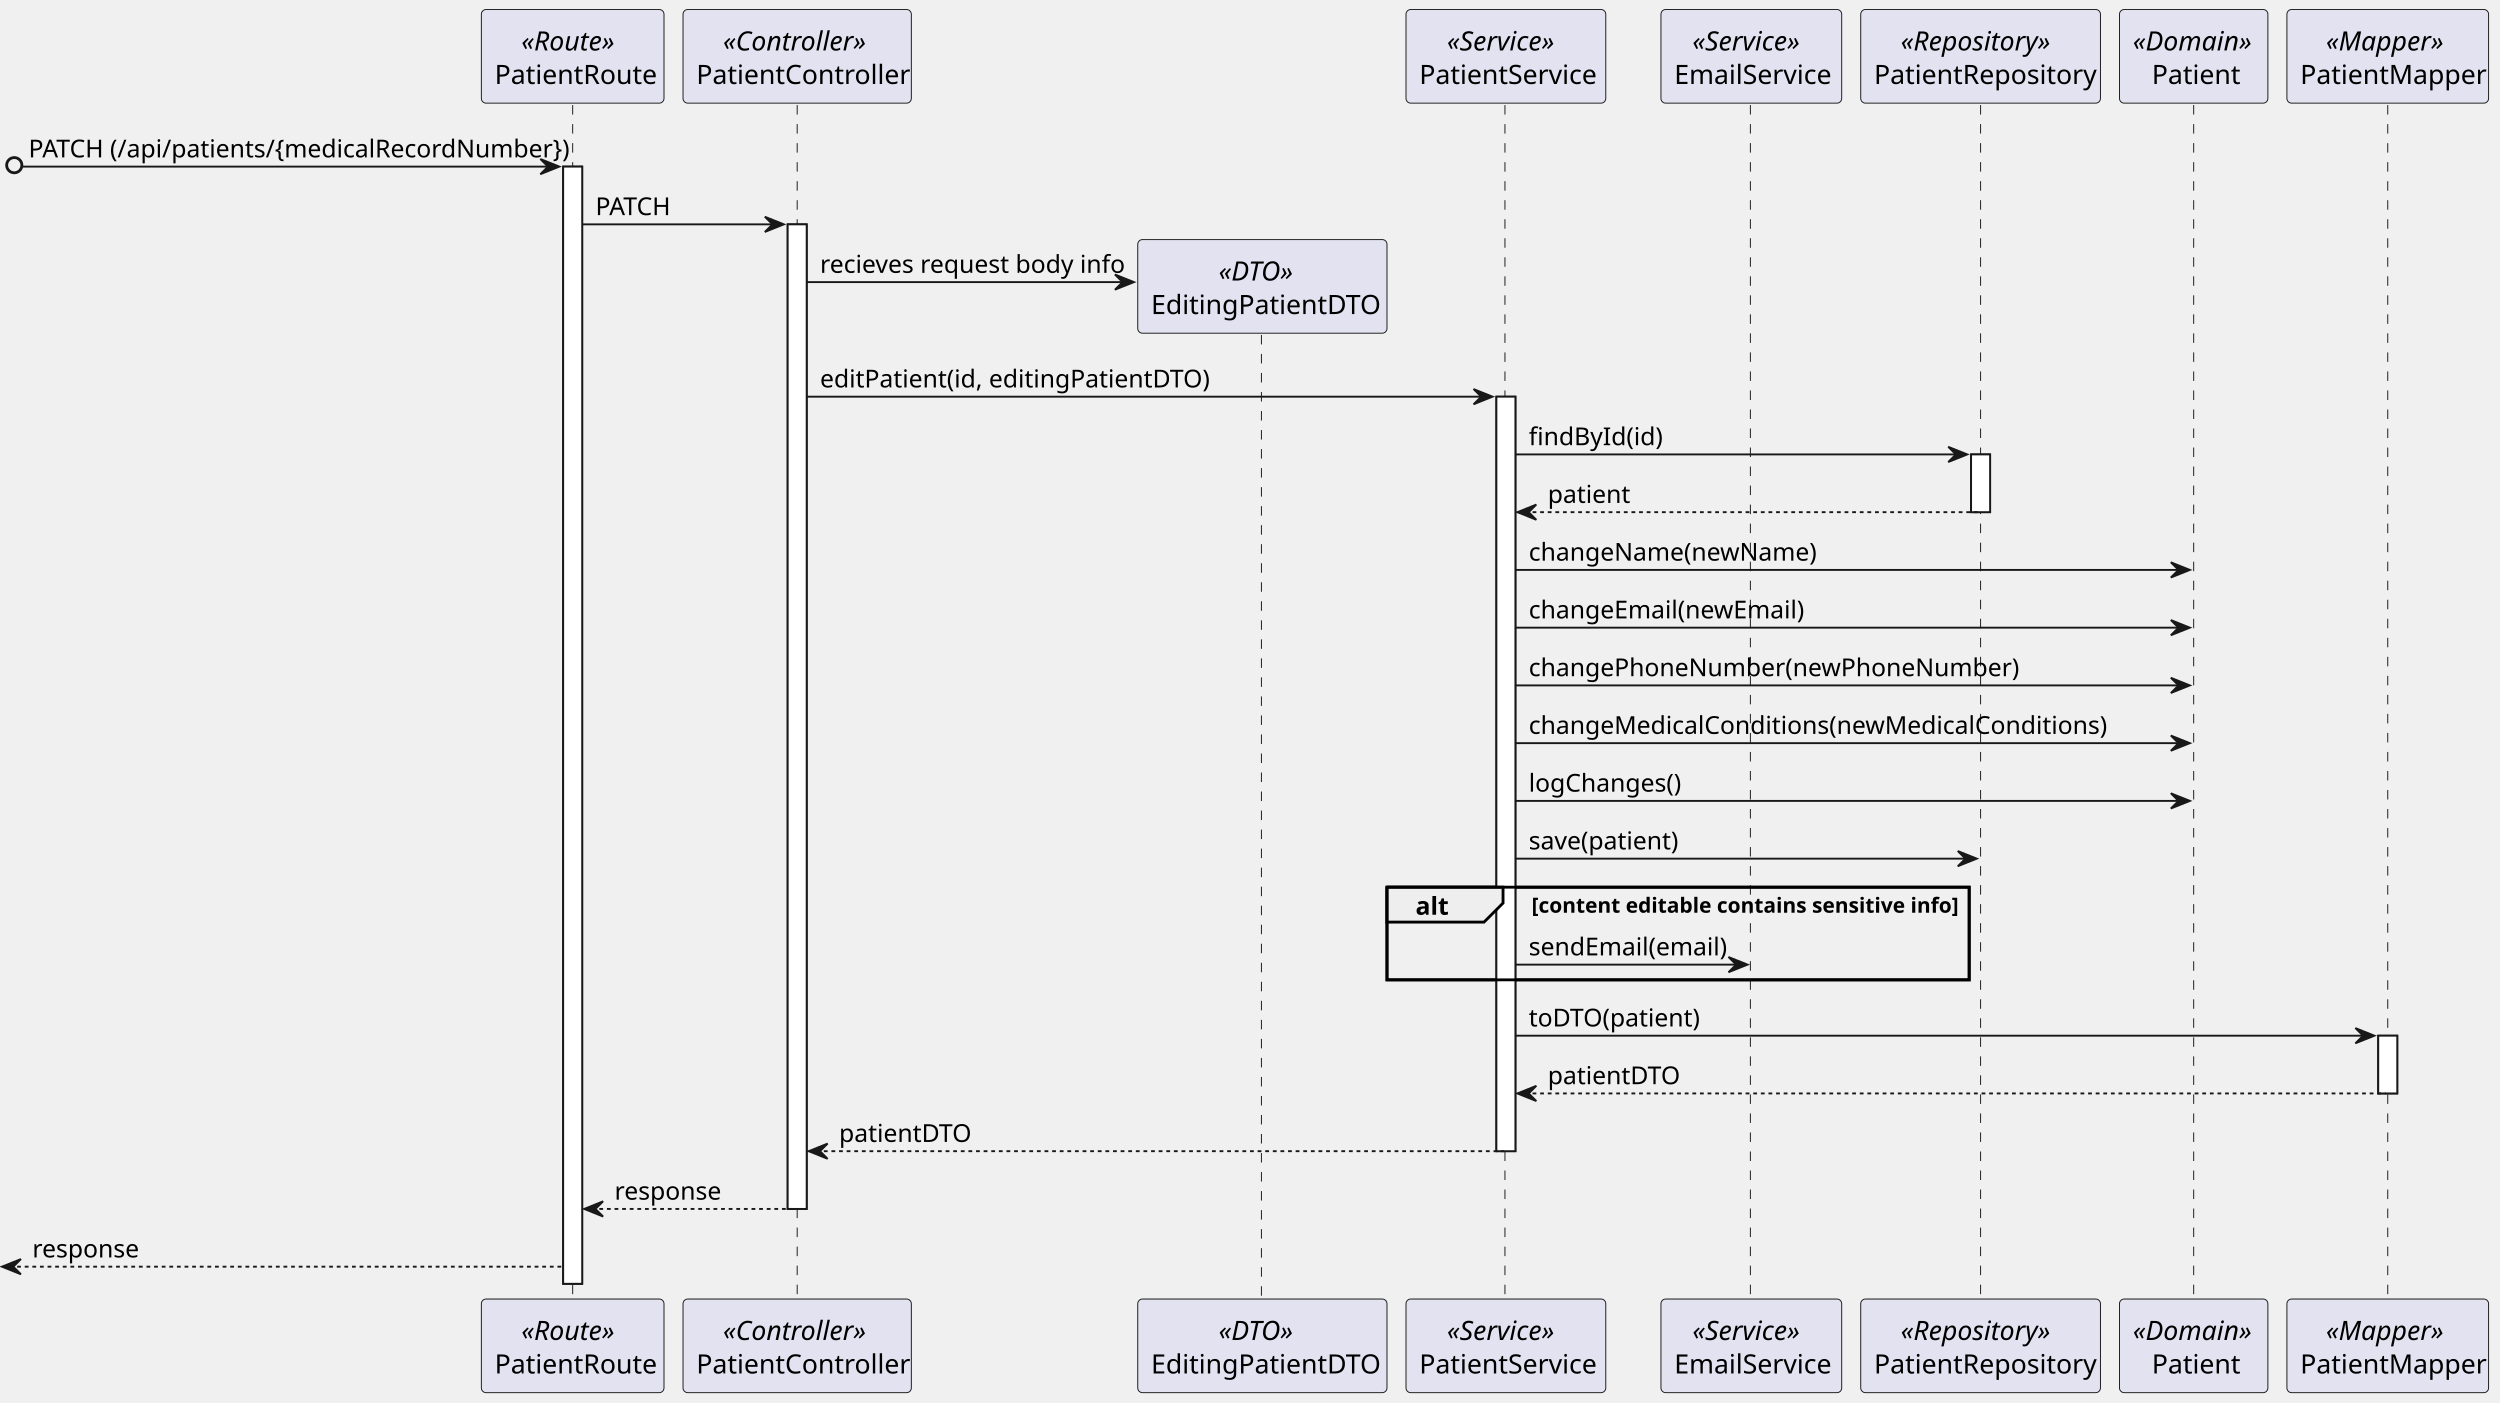
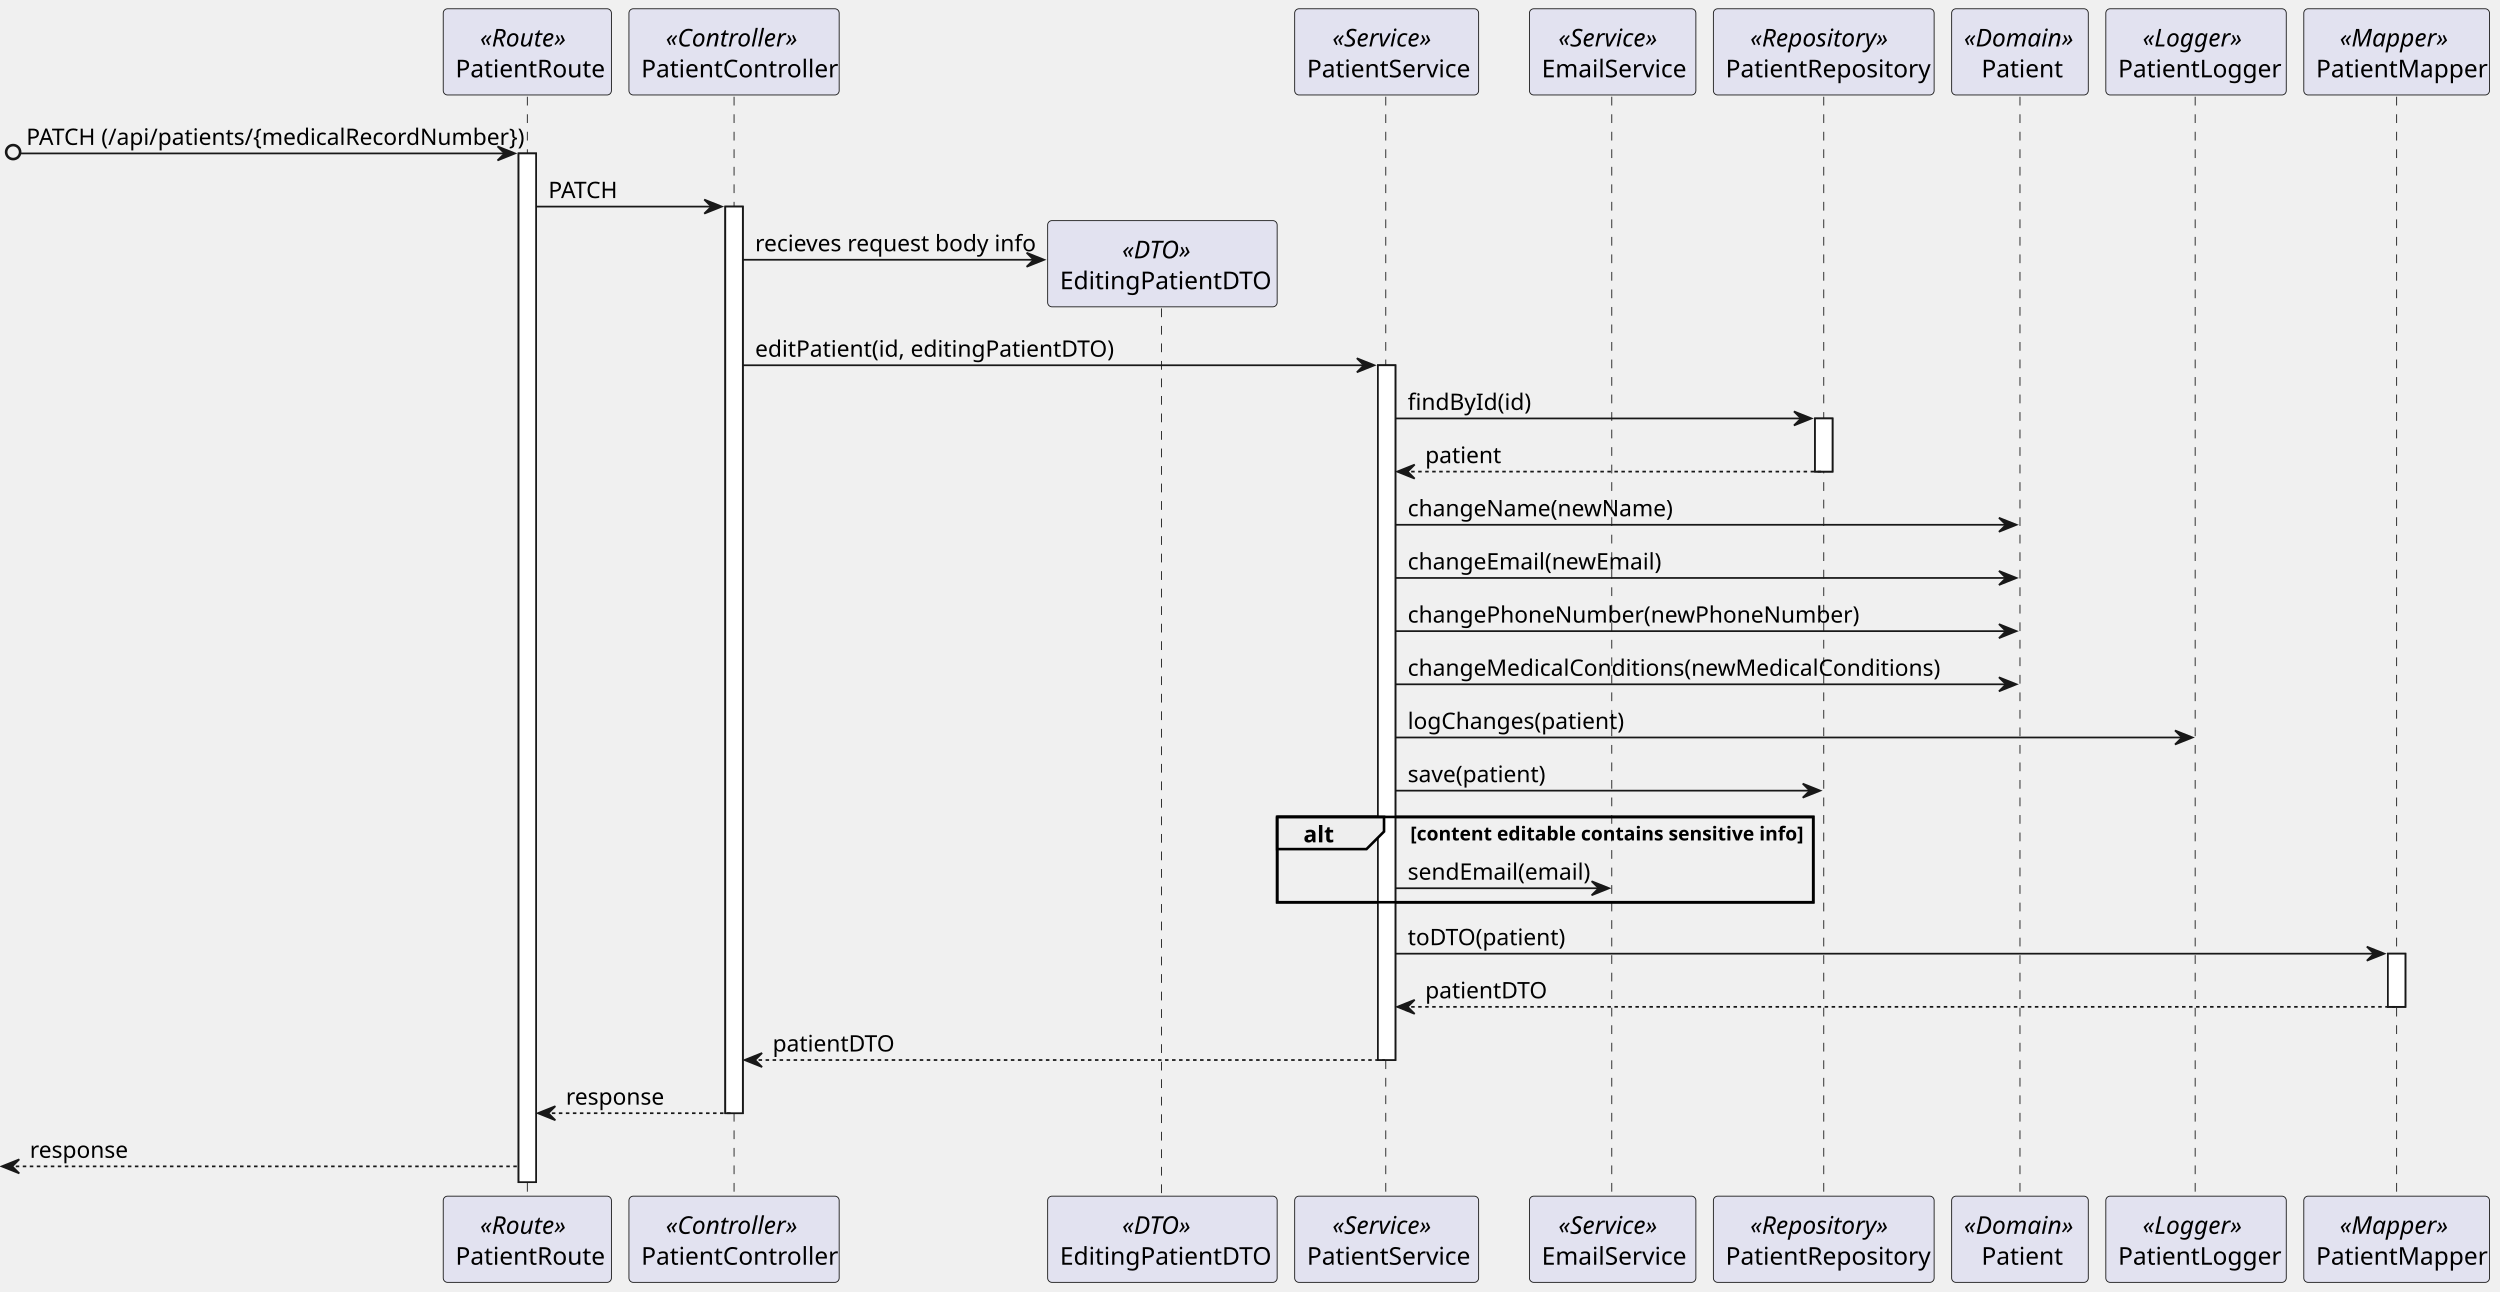
- <svg xmlns="http://www.w3.org/2000/svg" contentStyleType="text/css" height="737px" preserveAspectRatio="none" style="width:1314px;height:737px;background:#FFFFFF;" version="1.1" viewBox="0 0 1314 737" width="1314px" zoomAndPan="magnify">
+ <svg xmlns="http://www.w3.org/2000/svg" contentStyleType="text/css" height="737px" preserveAspectRatio="none" style="width:1427px;height:737px;background:#FFFFFF;" version="1.1" viewBox="0 0 1427 737" width="1427px" zoomAndPan="magnify">
  <defs />
  <g>
    <rect fill="#FFFFFF" height="587.195" style="stroke:#181818;stroke-width:1.0;" width="10" x="296" y="87.57" />
    <rect fill="#FFFFFF" height="517.492" style="stroke:#181818;stroke-width:1.0;" width="10" x="414" y="117.922" />
    <rect fill="#FFFFFF" height="396.57" style="stroke:#181818;stroke-width:1.0;" width="10" x="786.5" y="208.492" />
    <rect fill="#FFFFFF" height="30.352" style="stroke:#181818;stroke-width:1.0;" width="10" x="1036" y="238.844" />
-     <rect fill="#FFFFFF" height="30.352" style="stroke:#181818;stroke-width:1.0;" width="10" x="1250" y="544.359" />
+     <rect fill="#FFFFFF" height="30.352" style="stroke:#181818;stroke-width:1.0;" width="10" x="1363" y="544.359" />
    <rect fill="none" height="48.703" style="stroke:#000000;stroke-width:1.5;" width="306" x="729" y="466.305" />
    <line style="stroke:#181818;stroke-width:0.5;stroke-dasharray:5.0,5.0;" x1="301" x2="301" y1="55.219" y2="683.766" />
    <line style="stroke:#181818;stroke-width:0.5;stroke-dasharray:5.0,5.0;" x1="419" x2="419" y1="55.219" y2="683.766" />
    <line style="stroke:#181818;stroke-width:0.5;stroke-dasharray:5.0,5.0;" x1="663" x2="663" y1="166.031" y2="683.766" />
    <line style="stroke:#181818;stroke-width:0.5;stroke-dasharray:5.0,5.0;" x1="791" x2="791" y1="55.219" y2="683.766" />
    <line style="stroke:#181818;stroke-width:0.5;stroke-dasharray:5.0,5.0;" x1="920" x2="920" y1="55.219" y2="683.766" />
    <line style="stroke:#181818;stroke-width:0.5;stroke-dasharray:5.0,5.0;" x1="1041" x2="1041" y1="55.219" y2="683.766" />
    <line style="stroke:#181818;stroke-width:0.5;stroke-dasharray:5.0,5.0;" x1="1153" x2="1153" y1="55.219" y2="683.766" />
-     <line style="stroke:#181818;stroke-width:0.5;stroke-dasharray:5.0,5.0;" x1="1255" x2="1255" y1="55.219" y2="683.766" />
+     <line style="stroke:#181818;stroke-width:0.5;stroke-dasharray:5.0,5.0;" x1="1253" x2="1253" y1="55.219" y2="683.766" />
+     <line style="stroke:#181818;stroke-width:0.5;stroke-dasharray:5.0,5.0;" x1="1368" x2="1368" y1="55.219" y2="683.766" />
    <rect fill="#E2E2F0" height="49.219" rx="2.5" ry="2.5" style="stroke:#181818;stroke-width:0.5;" width="96" x="253" y="5" />
    <text fill="#000000" font-family="sans-serif" font-size="14" font-style="italic" lengthAdjust="spacing" textLength="54" x="274" y="26.533">«Route»</text>
    <text fill="#000000" font-family="sans-serif" font-size="14" lengthAdjust="spacing" textLength="82" x="260" y="44.143">PatientRoute</text>
    <rect fill="#E2E2F0" height="49.219" rx="2.5" ry="2.5" style="stroke:#181818;stroke-width:0.5;" width="96" x="253" y="682.766" />
    <text fill="#000000" font-family="sans-serif" font-size="14" font-style="italic" lengthAdjust="spacing" textLength="54" x="274" y="704.299">«Route»</text>
    <text fill="#000000" font-family="sans-serif" font-size="14" lengthAdjust="spacing" textLength="82" x="260" y="721.908">PatientRoute</text>
    <rect fill="#E2E2F0" height="49.219" rx="2.5" ry="2.5" style="stroke:#181818;stroke-width:0.5;" width="120" x="359" y="5" />
    <text fill="#000000" font-family="sans-serif" font-size="14" font-style="italic" lengthAdjust="spacing" textLength="78" x="380" y="26.533">«Controller»</text>
    <text fill="#000000" font-family="sans-serif" font-size="14" lengthAdjust="spacing" textLength="106" x="366" y="44.143">PatientController</text>
    <rect fill="#E2E2F0" height="49.219" rx="2.5" ry="2.5" style="stroke:#181818;stroke-width:0.5;" width="120" x="359" y="682.766" />
    <text fill="#000000" font-family="sans-serif" font-size="14" font-style="italic" lengthAdjust="spacing" textLength="78" x="380" y="704.299">«Controller»</text>
    <text fill="#000000" font-family="sans-serif" font-size="14" lengthAdjust="spacing" textLength="106" x="366" y="721.908">PatientController</text>
    <rect fill="#E2E2F0" height="49.219" rx="2.5" ry="2.5" style="stroke:#181818;stroke-width:0.5;" width="131" x="598" y="682.766" />
    <text fill="#000000" font-family="sans-serif" font-size="14" font-style="italic" lengthAdjust="spacing" textLength="46" x="640.5" y="704.299">«DTO»</text>
    <text fill="#000000" font-family="sans-serif" font-size="14" lengthAdjust="spacing" textLength="117" x="605" y="721.908">EditingPatientDTO</text>
    <rect fill="#E2E2F0" height="49.219" rx="2.5" ry="2.5" style="stroke:#181818;stroke-width:0.5;" width="105" x="739" y="5" />
    <text fill="#000000" font-family="sans-serif" font-size="14" font-style="italic" lengthAdjust="spacing" textLength="62" x="760.5" y="26.533">«Service»</text>
    <text fill="#000000" font-family="sans-serif" font-size="14" lengthAdjust="spacing" textLength="91" x="746" y="44.143">PatientService</text>
    <rect fill="#E2E2F0" height="49.219" rx="2.5" ry="2.5" style="stroke:#181818;stroke-width:0.5;" width="105" x="739" y="682.766" />
    <text fill="#000000" font-family="sans-serif" font-size="14" font-style="italic" lengthAdjust="spacing" textLength="62" x="760.5" y="704.299">«Service»</text>
    <text fill="#000000" font-family="sans-serif" font-size="14" lengthAdjust="spacing" textLength="91" x="746" y="721.908">PatientService</text>
    <rect fill="#E2E2F0" height="49.219" rx="2.5" ry="2.5" style="stroke:#181818;stroke-width:0.5;" width="95" x="873" y="5" />
    <text fill="#000000" font-family="sans-serif" font-size="14" font-style="italic" lengthAdjust="spacing" textLength="62" x="889.5" y="26.533">«Service»</text>
    <text fill="#000000" font-family="sans-serif" font-size="14" lengthAdjust="spacing" textLength="81" x="880" y="44.143">EmailService</text>
    <rect fill="#E2E2F0" height="49.219" rx="2.5" ry="2.5" style="stroke:#181818;stroke-width:0.5;" width="95" x="873" y="682.766" />
    <text fill="#000000" font-family="sans-serif" font-size="14" font-style="italic" lengthAdjust="spacing" textLength="62" x="889.5" y="704.299">«Service»</text>
    <text fill="#000000" font-family="sans-serif" font-size="14" lengthAdjust="spacing" textLength="81" x="880" y="721.908">EmailService</text>
    <rect fill="#E2E2F0" height="49.219" rx="2.5" ry="2.5" style="stroke:#181818;stroke-width:0.5;" width="126" x="978" y="5" />
    <text fill="#000000" font-family="sans-serif" font-size="14" font-style="italic" lengthAdjust="spacing" textLength="84" x="999" y="26.533">«Repository»</text>
    <text fill="#000000" font-family="sans-serif" font-size="14" lengthAdjust="spacing" textLength="112" x="985" y="44.143">PatientRepository</text>
    <rect fill="#E2E2F0" height="49.219" rx="2.5" ry="2.5" style="stroke:#181818;stroke-width:0.5;" width="126" x="978" y="682.766" />
    <text fill="#000000" font-family="sans-serif" font-size="14" font-style="italic" lengthAdjust="spacing" textLength="84" x="999" y="704.299">«Repository»</text>
    <text fill="#000000" font-family="sans-serif" font-size="14" lengthAdjust="spacing" textLength="112" x="985" y="721.908">PatientRepository</text>
    <rect fill="#E2E2F0" height="49.219" rx="2.5" ry="2.5" style="stroke:#181818;stroke-width:0.5;" width="78" x="1114" y="5" />
    <text fill="#000000" font-family="sans-serif" font-size="14" font-style="italic" lengthAdjust="spacing" textLength="64" x="1121" y="26.533">«Domain»</text>
    <text fill="#000000" font-family="sans-serif" font-size="14" lengthAdjust="spacing" textLength="44" x="1131" y="44.143">Patient</text>
    <rect fill="#E2E2F0" height="49.219" rx="2.5" ry="2.5" style="stroke:#181818;stroke-width:0.5;" width="78" x="1114" y="682.766" />
    <text fill="#000000" font-family="sans-serif" font-size="14" font-style="italic" lengthAdjust="spacing" textLength="64" x="1121" y="704.299">«Domain»</text>
    <text fill="#000000" font-family="sans-serif" font-size="14" lengthAdjust="spacing" textLength="44" x="1131" y="721.908">Patient</text>
-     <rect fill="#E2E2F0" height="49.219" rx="2.5" ry="2.5" style="stroke:#181818;stroke-width:0.5;" width="106" x="1202" y="5" />
-     <text fill="#000000" font-family="sans-serif" font-size="14" font-style="italic" lengthAdjust="spacing" textLength="65" x="1222.5" y="26.533">«Mapper»</text>
-     <text fill="#000000" font-family="sans-serif" font-size="14" lengthAdjust="spacing" textLength="92" x="1209" y="44.143">PatientMapper</text>
-     <rect fill="#E2E2F0" height="49.219" rx="2.5" ry="2.5" style="stroke:#181818;stroke-width:0.5;" width="106" x="1202" y="682.766" />
-     <text fill="#000000" font-family="sans-serif" font-size="14" font-style="italic" lengthAdjust="spacing" textLength="65" x="1222.5" y="704.299">«Mapper»</text>
-     <text fill="#000000" font-family="sans-serif" font-size="14" lengthAdjust="spacing" textLength="92" x="1209" y="721.908">PatientMapper</text>
+     <rect fill="#E2E2F0" height="49.219" rx="2.5" ry="2.5" style="stroke:#181818;stroke-width:0.5;" width="103" x="1202" y="5" />
+     <text fill="#000000" font-family="sans-serif" font-size="14" font-style="italic" lengthAdjust="spacing" textLength="61" x="1223" y="26.533">«Logger»</text>
+     <text fill="#000000" font-family="sans-serif" font-size="14" lengthAdjust="spacing" textLength="89" x="1209" y="44.143">PatientLogger</text>
+     <rect fill="#E2E2F0" height="49.219" rx="2.5" ry="2.5" style="stroke:#181818;stroke-width:0.5;" width="103" x="1202" y="682.766" />
+     <text fill="#000000" font-family="sans-serif" font-size="14" font-style="italic" lengthAdjust="spacing" textLength="61" x="1223" y="704.299">«Logger»</text>
+     <text fill="#000000" font-family="sans-serif" font-size="14" lengthAdjust="spacing" textLength="89" x="1209" y="721.908">PatientLogger</text>
+     <rect fill="#E2E2F0" height="49.219" rx="2.5" ry="2.5" style="stroke:#181818;stroke-width:0.5;" width="106" x="1315" y="5" />
+     <text fill="#000000" font-family="sans-serif" font-size="14" font-style="italic" lengthAdjust="spacing" textLength="65" x="1335.5" y="26.533">«Mapper»</text>
+     <text fill="#000000" font-family="sans-serif" font-size="14" lengthAdjust="spacing" textLength="92" x="1322" y="44.143">PatientMapper</text>
+     <rect fill="#E2E2F0" height="49.219" rx="2.5" ry="2.5" style="stroke:#181818;stroke-width:0.5;" width="106" x="1315" y="682.766" />
+     <text fill="#000000" font-family="sans-serif" font-size="14" font-style="italic" lengthAdjust="spacing" textLength="65" x="1335.5" y="704.299">«Mapper»</text>
+     <text fill="#000000" font-family="sans-serif" font-size="14" lengthAdjust="spacing" textLength="92" x="1322" y="721.908">PatientMapper</text>
    <rect fill="#FFFFFF" height="587.195" style="stroke:#181818;stroke-width:1.0;" width="10" x="296" y="87.57" />
    <rect fill="#FFFFFF" height="517.492" style="stroke:#181818;stroke-width:1.0;" width="10" x="414" y="117.922" />
    <rect fill="#FFFFFF" height="396.57" style="stroke:#181818;stroke-width:1.0;" width="10" x="786.5" y="208.492" />
    <rect fill="#FFFFFF" height="30.352" style="stroke:#181818;stroke-width:1.0;" width="10" x="1036" y="238.844" />
-     <rect fill="#FFFFFF" height="30.352" style="stroke:#181818;stroke-width:1.0;" width="10" x="1250" y="544.359" />
+     <rect fill="#FFFFFF" height="30.352" style="stroke:#181818;stroke-width:1.0;" width="10" x="1363" y="544.359" />
    <ellipse cx="7.5" cy="86.82" fill="none" rx="4" ry="4" style="stroke:#181818;stroke-width:1.5;" />
    <polygon fill="#181818" points="284,83.57,294,87.57,284,91.57,288,87.57" style="stroke:#181818;stroke-width:1.0;" />
    <line style="stroke:#181818;stroke-width:1.0;" x1="12" x2="290" y1="87.57" y2="87.57" />
    <text fill="#000000" font-family="sans-serif" font-size="13" lengthAdjust="spacing" textLength="269" x="15" y="82.714">PATCH (/api/patients/{medicalRecordNumber})</text>
    <polygon fill="#181818" points="402,113.922,412,117.922,402,121.922,406,117.922" style="stroke:#181818;stroke-width:1.0;" />
    <line style="stroke:#181818;stroke-width:1.0;" x1="306" x2="408" y1="117.922" y2="117.922" />
    <text fill="#000000" font-family="sans-serif" font-size="13" lengthAdjust="spacing" textLength="43" x="313" y="113.065">PATCH</text>
    <polygon fill="#181818" points="586,144.273,596,148.273,586,152.273,590,148.273" style="stroke:#181818;stroke-width:1.0;" />
    <line style="stroke:#181818;stroke-width:1.0;" x1="424" x2="592" y1="148.273" y2="148.273" />
    <text fill="#000000" font-family="sans-serif" font-size="13" lengthAdjust="spacing" textLength="150" x="431" y="143.417">recieves request body info</text>
    <rect fill="#E2E2F0" height="49.219" rx="2.5" ry="2.5" style="stroke:#181818;stroke-width:0.5;" width="131" x="598" y="125.922" />
    <text fill="#000000" font-family="sans-serif" font-size="14" font-style="italic" lengthAdjust="spacing" textLength="46" x="640.5" y="147.455">«DTO»</text>
    <text fill="#000000" font-family="sans-serif" font-size="14" lengthAdjust="spacing" textLength="117" x="605" y="165.065">EditingPatientDTO</text>
    <polygon fill="#181818" points="774.5,204.492,784.5,208.492,774.5,212.492,778.5,208.492" style="stroke:#181818;stroke-width:1.0;" />
    <line style="stroke:#181818;stroke-width:1.0;" x1="424" x2="780.5" y1="208.492" y2="208.492" />
    <text fill="#000000" font-family="sans-serif" font-size="13" lengthAdjust="spacing" textLength="193" x="431" y="203.636">editPatient(id, editingPatientDTO)</text>
    <polygon fill="#181818" points="1024,234.844,1034,238.844,1024,242.844,1028,238.844" style="stroke:#181818;stroke-width:1.0;" />
    <line style="stroke:#181818;stroke-width:1.0;" x1="796.5" x2="1030" y1="238.844" y2="238.844" />
    <text fill="#000000" font-family="sans-serif" font-size="13" lengthAdjust="spacing" textLength="64" x="803.5" y="233.987">findById(id)</text>
    <polygon fill="#181818" points="807.5,265.195,797.5,269.195,807.5,273.195,803.5,269.195" style="stroke:#181818;stroke-width:1.0;" />
    <line style="stroke:#181818;stroke-width:1.0;stroke-dasharray:2.0,2.0;" x1="801.5" x2="1040" y1="269.195" y2="269.195" />
    <text fill="#000000" font-family="sans-serif" font-size="13" lengthAdjust="spacing" textLength="39" x="813.5" y="264.339">patient</text>
    <polygon fill="#181818" points="1141,295.547,1151,299.547,1141,303.547,1145,299.547" style="stroke:#181818;stroke-width:1.0;" />
    <line style="stroke:#181818;stroke-width:1.0;" x1="796.5" x2="1147" y1="299.547" y2="299.547" />
    <text fill="#000000" font-family="sans-serif" font-size="13" lengthAdjust="spacing" textLength="141" x="803.5" y="294.69">changeName(newName)</text>
    <polygon fill="#181818" points="1141,325.898,1151,329.898,1141,333.898,1145,329.898" style="stroke:#181818;stroke-width:1.0;" />
    <line style="stroke:#181818;stroke-width:1.0;" x1="796.5" x2="1147" y1="329.898" y2="329.898" />
    <text fill="#000000" font-family="sans-serif" font-size="13" lengthAdjust="spacing" textLength="139" x="803.5" y="325.042">changeEmail(newEmail)</text>
    <polygon fill="#181818" points="1141,356.25,1151,360.25,1141,364.25,1145,360.25" style="stroke:#181818;stroke-width:1.0;" />
    <line style="stroke:#181818;stroke-width:1.0;" x1="796.5" x2="1147" y1="360.25" y2="360.25" />
    <text fill="#000000" font-family="sans-serif" font-size="13" lengthAdjust="spacing" textLength="237" x="803.5" y="355.394">changePhoneNumber(newPhoneNumber)</text>
    <polygon fill="#181818" points="1141,386.602,1151,390.602,1141,394.602,1145,390.602" style="stroke:#181818;stroke-width:1.0;" />
    <line style="stroke:#181818;stroke-width:1.0;" x1="796.5" x2="1147" y1="390.602" y2="390.602" />
    <text fill="#000000" font-family="sans-serif" font-size="13" lengthAdjust="spacing" textLength="285" x="803.5" y="385.745">changeMedicalConditions(newMedicalConditions)</text>
-     <polygon fill="#181818" points="1141,416.953,1151,420.953,1141,424.953,1145,420.953" style="stroke:#181818;stroke-width:1.0;" />
-     <line style="stroke:#181818;stroke-width:1.0;" x1="796.5" x2="1147" y1="420.953" y2="420.953" />
-     <text fill="#000000" font-family="sans-serif" font-size="13" lengthAdjust="spacing" textLength="76" x="803.5" y="416.097">logChanges()</text>
+     <polygon fill="#181818" points="1241.5,416.953,1251.5,420.953,1241.5,424.953,1245.5,420.953" style="stroke:#181818;stroke-width:1.0;" />
+     <line style="stroke:#181818;stroke-width:1.0;" x1="796.5" x2="1247.5" y1="420.953" y2="420.953" />
+     <text fill="#000000" font-family="sans-serif" font-size="13" lengthAdjust="spacing" textLength="115" x="803.5" y="416.097">logChanges(patient)</text>
    <polygon fill="#181818" points="1029,447.305,1039,451.305,1029,455.305,1033,451.305" style="stroke:#181818;stroke-width:1.0;" />
    <line style="stroke:#181818;stroke-width:1.0;" x1="796.5" x2="1035" y1="451.305" y2="451.305" />
    <text fill="#000000" font-family="sans-serif" font-size="13" lengthAdjust="spacing" textLength="73" x="803.5" y="446.448">save(patient)</text>
    <path d="M729,466.305 L790,466.305 L790,474.656 L780,484.656 L729,484.656 L729,466.305 " fill="#EEEEEE" style="stroke:#000000;stroke-width:1.5;" />
    <rect fill="none" height="48.703" style="stroke:#000000;stroke-width:1.5;" width="306" x="729" y="466.305" />
    <text fill="#000000" font-family="sans-serif" font-size="13" font-weight="bold" lengthAdjust="spacing" textLength="16" x="744" y="480.8">alt</text>
    <text fill="#000000" font-family="sans-serif" font-size="11" font-weight="bold" lengthAdjust="spacing" textLength="225" x="805" y="479.724">[content editable contains sensitive info]</text>
    <polygon fill="#181818" points="908.5,503.008,918.5,507.008,908.5,511.008,912.5,507.008" style="stroke:#181818;stroke-width:1.0;" />
    <line style="stroke:#181818;stroke-width:1.0;" x1="796.5" x2="914.5" y1="507.008" y2="507.008" />
    <text fill="#000000" font-family="sans-serif" font-size="13" lengthAdjust="spacing" textLength="100" x="803.5" y="502.151">sendEmail(email)</text>
-     <polygon fill="#181818" points="1238,540.359,1248,544.359,1238,548.359,1242,544.359" style="stroke:#181818;stroke-width:1.0;" />
-     <line style="stroke:#181818;stroke-width:1.0;" x1="796.5" x2="1244" y1="544.359" y2="544.359" />
+     <polygon fill="#181818" points="1351,540.359,1361,544.359,1351,548.359,1355,544.359" style="stroke:#181818;stroke-width:1.0;" />
+     <line style="stroke:#181818;stroke-width:1.0;" x1="796.5" x2="1357" y1="544.359" y2="544.359" />
    <text fill="#000000" font-family="sans-serif" font-size="13" lengthAdjust="spacing" textLength="84" x="803.5" y="539.503">toDTO(patient)</text>
    <polygon fill="#181818" points="807.5,570.711,797.5,574.711,807.5,578.711,803.5,574.711" style="stroke:#181818;stroke-width:1.0;" />
-     <line style="stroke:#181818;stroke-width:1.0;stroke-dasharray:2.0,2.0;" x1="801.5" x2="1254" y1="574.711" y2="574.711" />
+     <line style="stroke:#181818;stroke-width:1.0;stroke-dasharray:2.0,2.0;" x1="801.5" x2="1367" y1="574.711" y2="574.711" />
    <text fill="#000000" font-family="sans-serif" font-size="13" lengthAdjust="spacing" textLength="65" x="813.5" y="569.855">patientDTO</text>
    <polygon fill="#181818" points="435,601.062,425,605.062,435,609.062,431,605.062" style="stroke:#181818;stroke-width:1.0;" />
    <line style="stroke:#181818;stroke-width:1.0;stroke-dasharray:2.0,2.0;" x1="429" x2="790.5" y1="605.062" y2="605.062" />
    <text fill="#000000" font-family="sans-serif" font-size="13" lengthAdjust="spacing" textLength="65" x="441" y="600.206">patientDTO</text>
    <polygon fill="#181818" points="317,631.414,307,635.414,317,639.414,313,635.414" style="stroke:#181818;stroke-width:1.0;" />
    <line style="stroke:#181818;stroke-width:1.0;stroke-dasharray:2.0,2.0;" x1="311" x2="418" y1="635.414" y2="635.414" />
    <text fill="#000000" font-family="sans-serif" font-size="13" lengthAdjust="spacing" textLength="53" x="323" y="630.558">response</text>
    <polygon fill="#181818" points="11,661.766,1,665.766,11,669.766,7,665.766" style="stroke:#181818;stroke-width:1.0;" />
    <line style="stroke:#181818;stroke-width:1.0;stroke-dasharray:2.0,2.0;" x1="5" x2="295" y1="665.766" y2="665.766" />
    <text fill="#000000" font-family="sans-serif" font-size="13" lengthAdjust="spacing" textLength="53" x="17" y="660.909">response</text>
  </g>
</svg>
